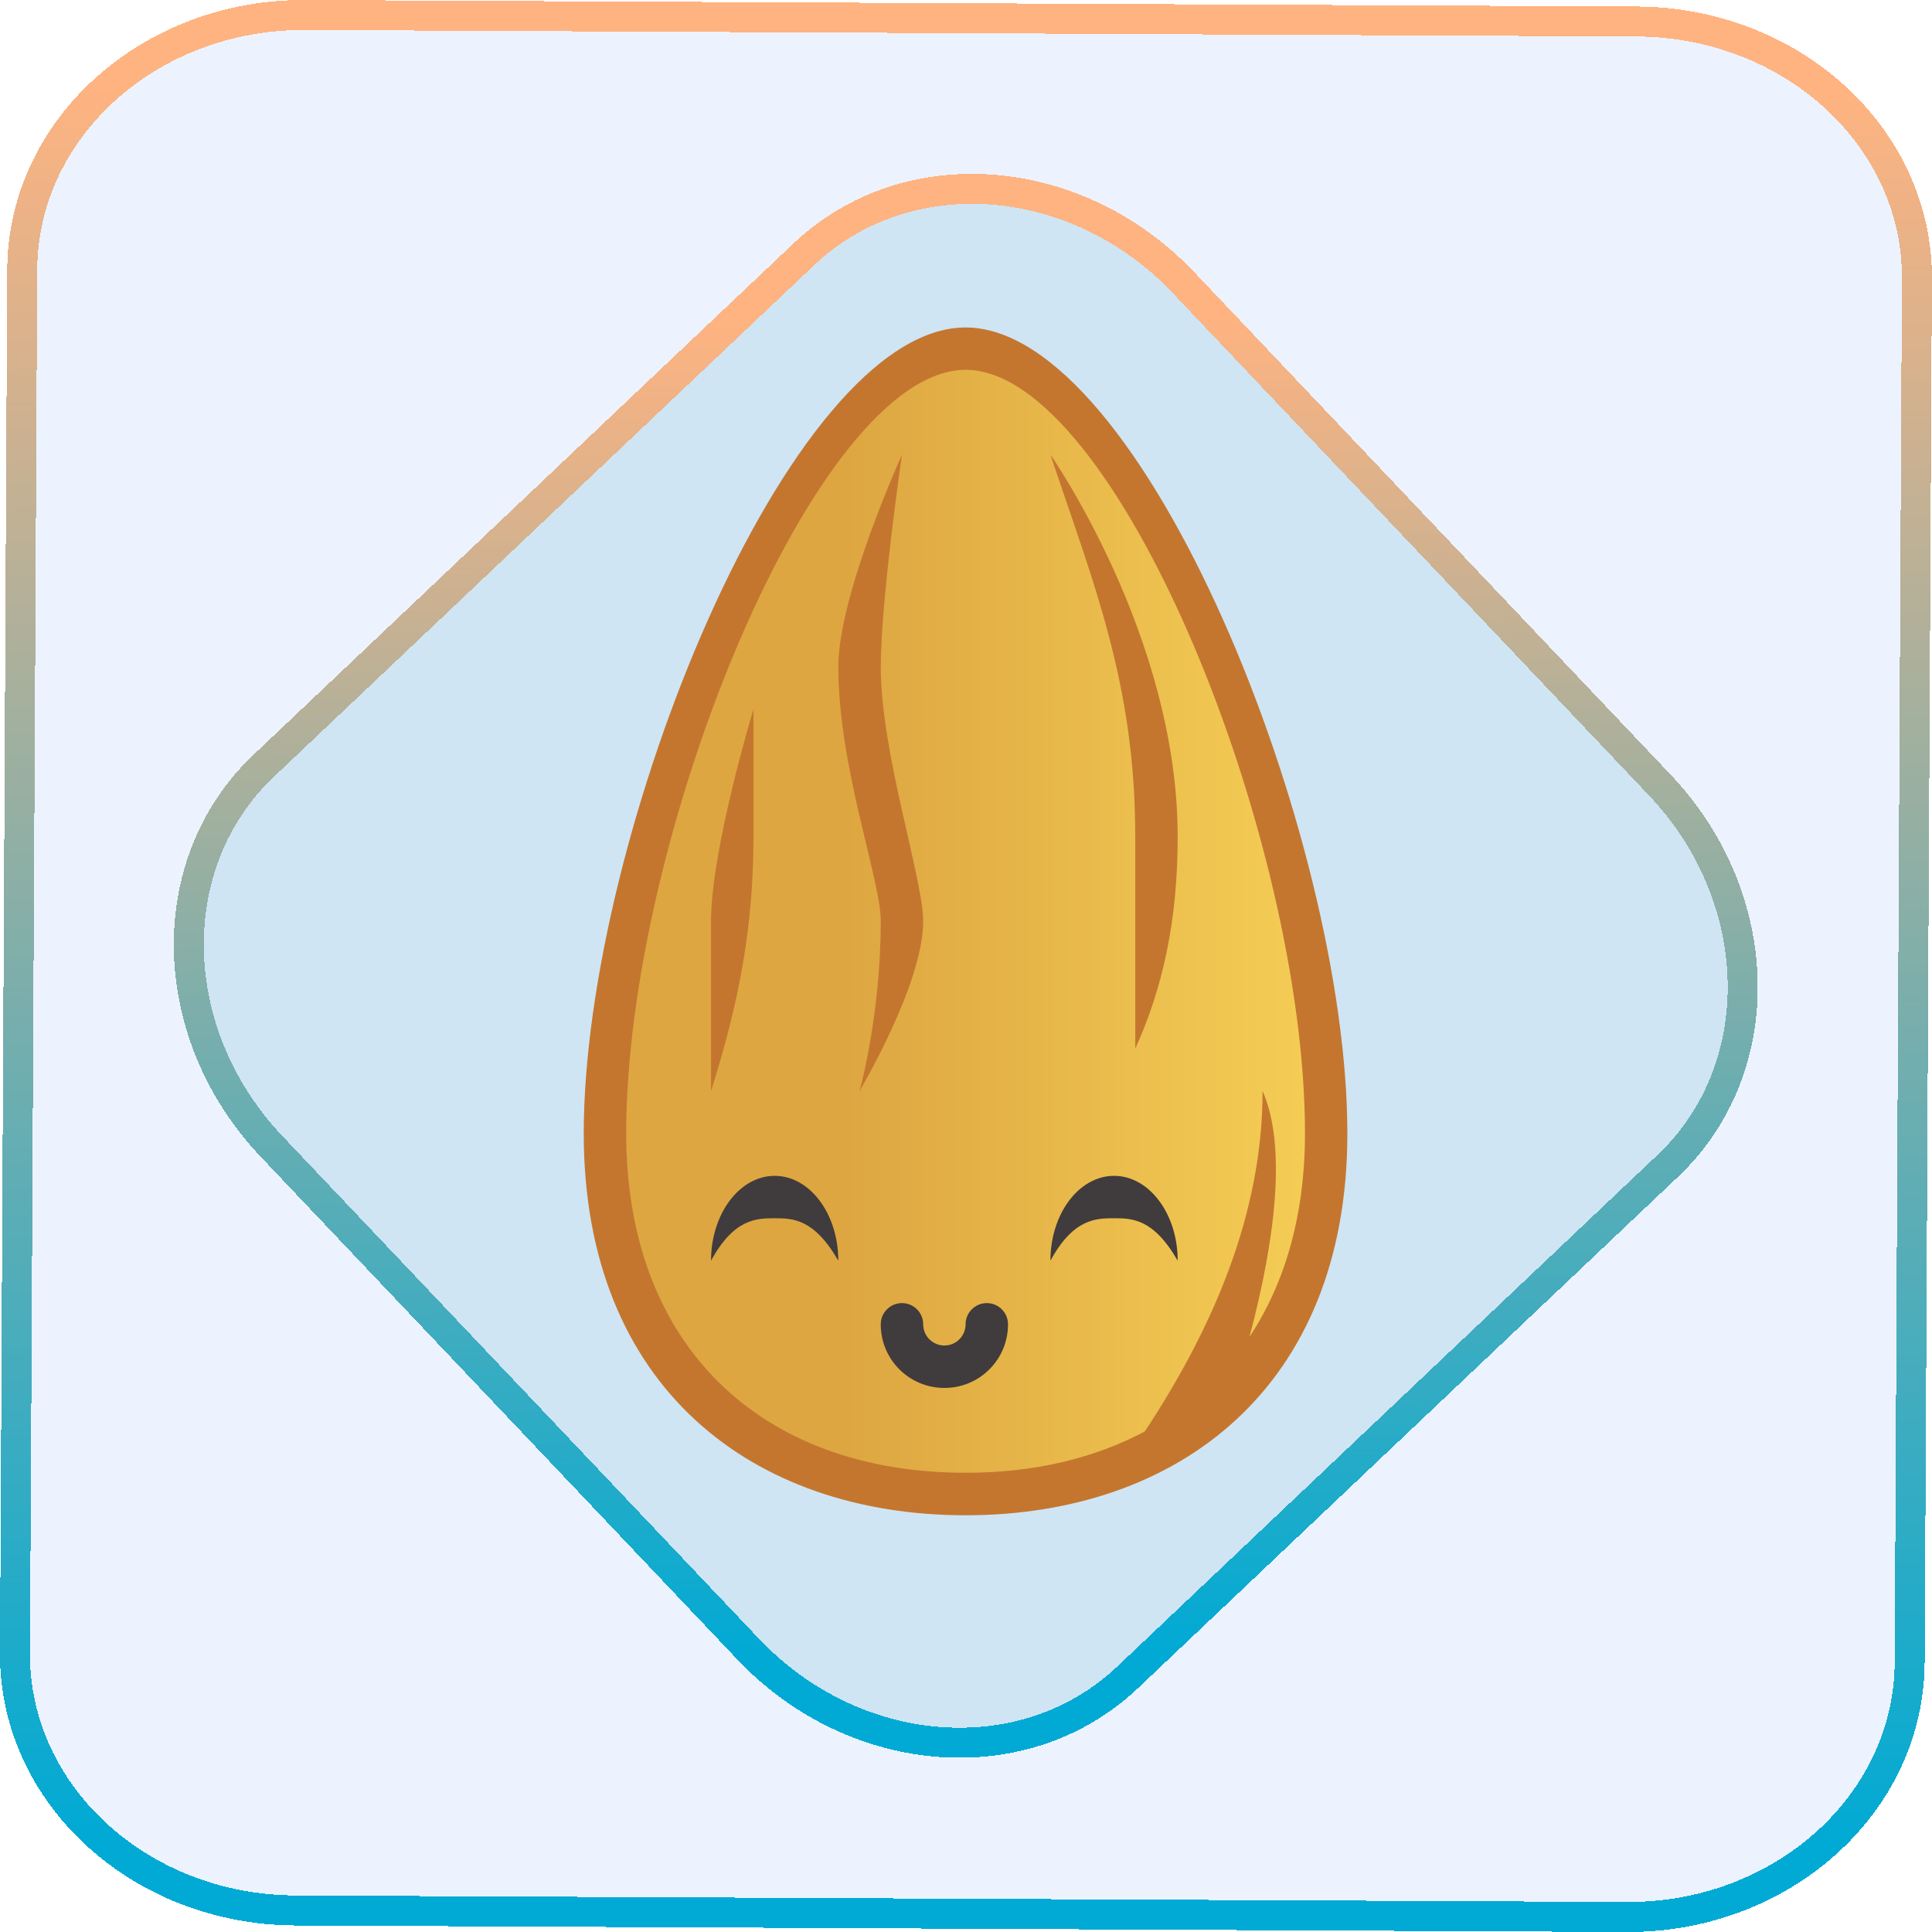
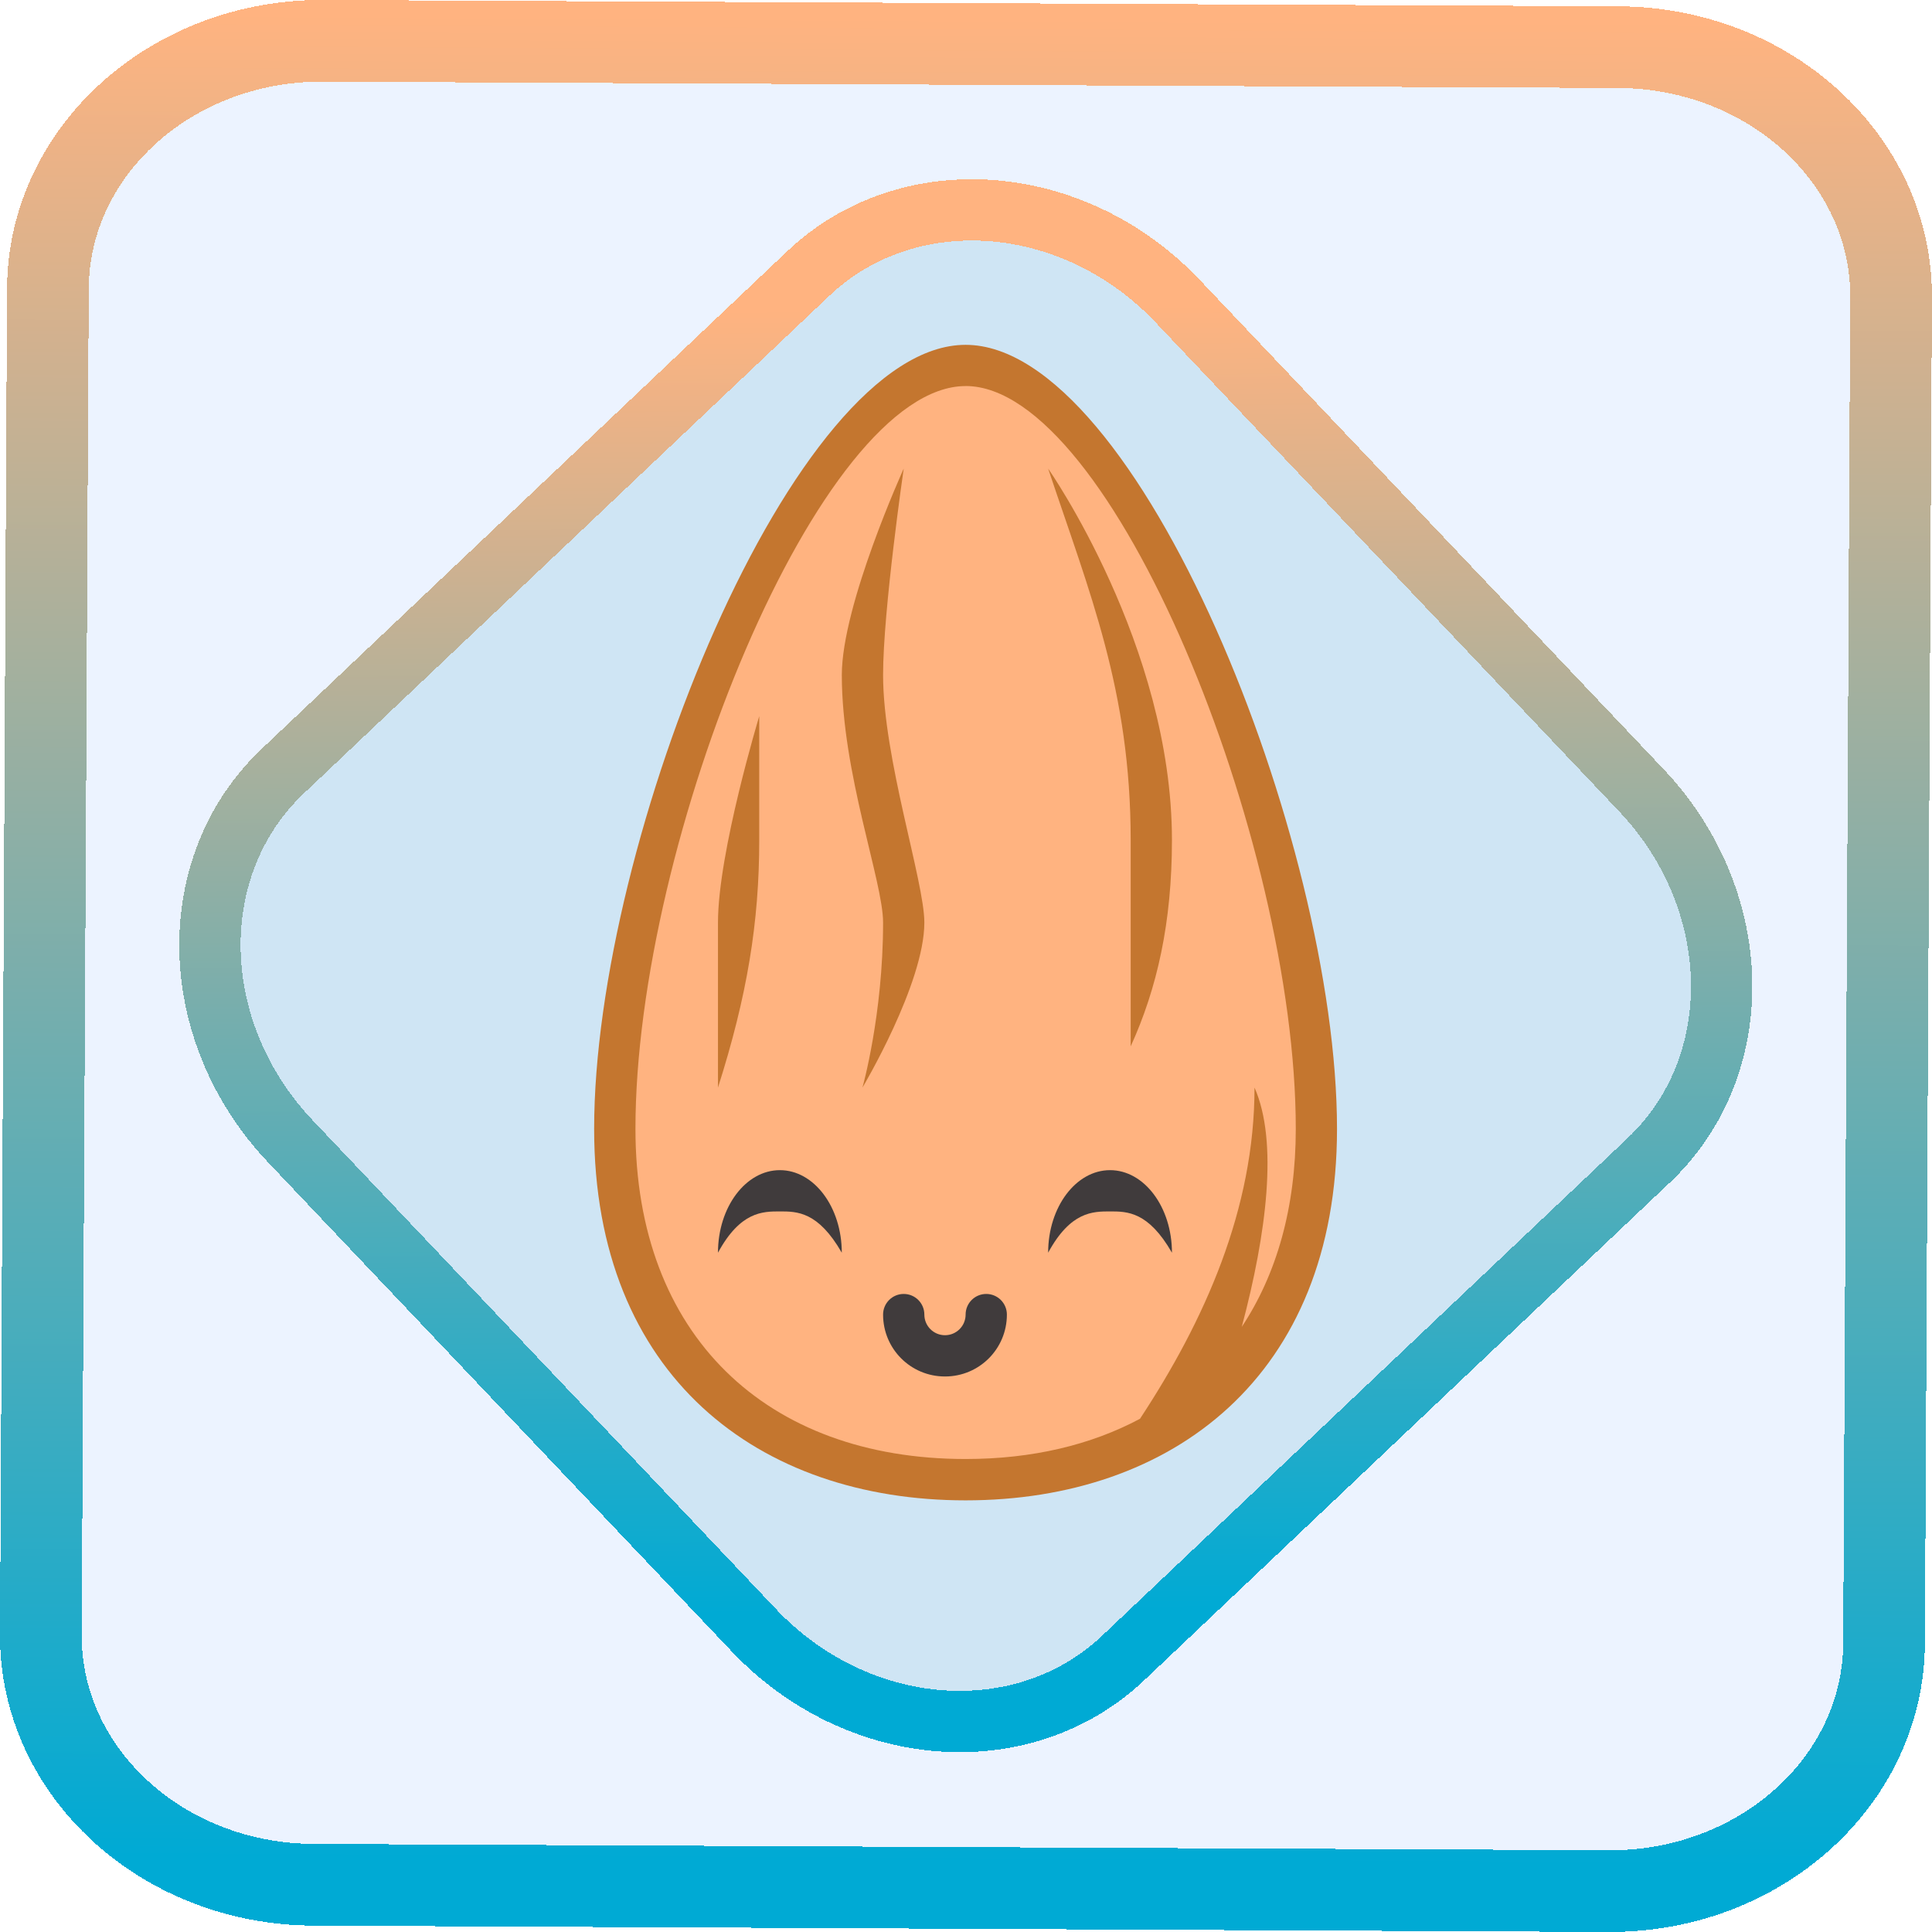
- <svg xmlns="http://www.w3.org/2000/svg" xmlns:xlink="http://www.w3.org/1999/xlink" width="46" height="46" version="1.1" viewBox="0 0 12.171 12.171" id="svg10">
+ <svg xmlns="http://www.w3.org/2000/svg" xmlns:xlink="http://www.w3.org/1999/xlink" width="47.286" height="47.286" version="1.1" viewBox="0 0 12.511 12.511" id="svg10">
+   <style id="style902" />
  <defs id="defs14">
    <linearGradient xlink:href="#b-2" id="linearGradient4189-3" x1="14.369" y1="22.522" x2="26.522" y2="22.522" gradientUnits="userSpaceOnUse" />
    <linearGradient x1="36" gradientUnits="userSpaceOnUse" x2="14" y2="12" y1="44" id="b-2">
      <stop style="stop-color:#bfc9c9;stop-opacity:1" stop-color="#536161" id="stop1579" />
      <stop style="stop-color:#fbfbfb;stop-opacity:1" stop-color="#f4f5f5" offset="1" id="stop1581" />
    </linearGradient>
    <linearGradient xlink:href="#b-2" id="linearGradient4428-5" gradientUnits="userSpaceOnUse" x1="31.586" y1="36.345" x2="1.203" y2="6.723" />
    <linearGradient id="paint4_linear_77:23-3-9" x1="5.771" y1="46.61" x2="7.051" y2="-11.516" gradientUnits="userSpaceOnUse" gradientTransform="matrix(9.2569799e-4,0.1889818,-0.1889822,9.9000636e-4,-2.922386,5.269137)">
      <stop stop-color="#E4F9FF" stop-opacity="0.1" id="stop43-6-1" offset="0" style="stop-color:#26cfff;stop-opacity:0.776;" />
      <stop offset="1" stop-color="#E4F9FF" stop-opacity="0.8" id="stop44-7-2" style="stop-color:#05c7ff;stop-opacity:0.8;" />
    </linearGradient>
    <linearGradient id="paint4_linear_77:23-3-0-0" x1="5.763" y1="44.747" x2="6.511" y2="-8.739" gradientUnits="userSpaceOnUse" gradientTransform="matrix(0.1371518,0.1299381,-0.1300172,0.1372267,1.784551,5.753016)">
      <stop stop-color="#E4F9FF" stop-opacity="0.1" id="stop43-6-9-6" offset="0" style="stop-color:#26cfff;stop-opacity:0.826;" />
      <stop offset="1" stop-color="#E4F9FF" stop-opacity="0.8" id="stop44-7-3-2" style="stop-color:#05c7ff;stop-opacity:0.8;" />
    </linearGradient>
    <clipPath clipPathUnits="userSpaceOnUse" id="clipPath24">
      <g id="g25">
        <rect width="16" height="16" id="rect24" x="0" y="0" />
      </g>
    </clipPath>
-     <linearGradient xlink:href="#linearGradient11" id="linearGradient13" x1="-43.819" y1="23.12" x2="-1.955" y2="23.12" gradientUnits="userSpaceOnUse" gradientTransform="scale(0.2645781)" />
-     <linearGradient id="linearGradient11">
-       <stop style="stop-color:#00aad4;stop-opacity:1" offset="0" id="stop4-3" />
-       <stop style="stop-color:#ffb380;stop-opacity:1" offset="1" id="stop11" />
-     </linearGradient>
    <linearGradient xlink:href="#linearGradient14" id="linearGradient15" x1="-9.685" y1="45.161" x2="11.988" y2="21.735" gradientUnits="userSpaceOnUse" gradientTransform="scale(0.2645781)" />
    <linearGradient id="linearGradient14">
      <stop style="stop-color:#00aad4;stop-opacity:1" offset="0" id="stop12" />
      <stop style="stop-color:#ffb380;stop-opacity:1" offset="1" id="stop13" />
    </linearGradient>
    <linearGradient xlink:href="#a-6-9-5" id="c-5-2-3" y1="506.8" y2="504.8" x2="0" gradientUnits="userSpaceOnUse" gradientTransform="matrix(0.2721062,0,0,0.258481,-103.7665,-127.9567)" />
    <linearGradient id="a-6-9-5" y1="543.8" y2="503.8" x2="0" gradientUnits="userSpaceOnUse" gradientTransform="matrix(1.125,0,0,1,-51.07,0)">
      <stop stop-color="#c6cdd1" id="stop2-2-1-6" />
      <stop offset="1" stop-color="#e0e5e7" id="stop4-9-2-2" />
    </linearGradient>
    <linearGradient xlink:href="#a-6-9-5" id="d-1-7-9" y1="508.8" y2="506.8" gradientUnits="userSpaceOnUse" x2="0" gradientTransform="matrix(0.2721062,0,0,0.258481,-103.7665,-127.9567)" />
    <linearGradient id="linearGradient2" y1="543.8" y2="503.8" x2="0" gradientUnits="userSpaceOnUse" gradientTransform="matrix(1.125,0,0,1,-51.07,0)">
      <stop stop-color="#c6cdd1" id="stop1" />
      <stop offset="1" stop-color="#e0e5e7" id="stop2" />
    </linearGradient>
    <linearGradient xlink:href="#a-6-9-5" id="e-2-0-2" y1="510.8" y2="508.8" gradientUnits="userSpaceOnUse" x2="0" gradientTransform="matrix(0.2721062,0,0,0.258481,-103.7665,-127.9567)" />
    <linearGradient id="linearGradient4" y1="543.8" y2="503.8" x2="0" gradientUnits="userSpaceOnUse" gradientTransform="matrix(1.125,0,0,1,-51.07,0)">
      <stop stop-color="#c6cdd1" id="stop3" />
      <stop offset="1" stop-color="#e0e5e7" id="stop4" />
    </linearGradient>
    <linearGradient xlink:href="#a-6-9-5" id="f-7-9-0" y1="512.8" y2="510.8" gradientUnits="userSpaceOnUse" x2="0" gradientTransform="matrix(0.2721062,0,0,0.258481,-103.7665,-127.9567)" />
    <linearGradient id="linearGradient6" y1="543.8" y2="503.8" x2="0" gradientUnits="userSpaceOnUse" gradientTransform="matrix(1.125,0,0,1,-51.07,0)">
      <stop stop-color="#c6cdd1" id="stop5" />
      <stop offset="1" stop-color="#e0e5e7" id="stop6" />
    </linearGradient>
    <linearGradient xlink:href="#a-6-9-5" id="g-0-3-9" y1="514.8" y2="512.8" gradientUnits="userSpaceOnUse" x2="0" gradientTransform="matrix(0.2721062,0,0,0.258481,-103.7665,-127.9567)" />
    <linearGradient id="linearGradient8" y1="543.8" y2="503.8" x2="0" gradientUnits="userSpaceOnUse" gradientTransform="matrix(1.125,0,0,1,-51.07,0)">
      <stop stop-color="#c6cdd1" id="stop7" />
      <stop offset="1" stop-color="#e0e5e7" id="stop8" />
    </linearGradient>
    <linearGradient xlink:href="#a-6-9-5" id="h-9-6-6" y1="516.8" y2="514.8" gradientUnits="userSpaceOnUse" x2="0" gradientTransform="matrix(0.2721062,0,0,0.258481,-103.7665,-127.9567)" />
    <linearGradient id="linearGradient10" y1="543.8" y2="503.8" x2="0" gradientUnits="userSpaceOnUse" gradientTransform="matrix(1.125,0,0,1,-51.07,0)">
      <stop stop-color="#c6cdd1" id="stop9" />
      <stop offset="1" stop-color="#e0e5e7" id="stop10" />
    </linearGradient>
    <linearGradient xlink:href="#a-6-9-5" id="i-3-0-6" y1="518.8" y2="516.8" gradientUnits="userSpaceOnUse" x2="0" gradientTransform="matrix(0.2721062,0,0,0.258481,-103.7665,-127.9567)" />
    <linearGradient id="linearGradient16" y1="543.8" y2="503.8" x2="0" gradientUnits="userSpaceOnUse" gradientTransform="matrix(1.125,0,0,1,-51.07,0)">
      <stop stop-color="#c6cdd1" id="stop14" />
      <stop offset="1" stop-color="#e0e5e7" id="stop15" />
    </linearGradient>
    <linearGradient xlink:href="#a-6-9-5" id="j-6-6-1" y1="520.8" y2="518.8" gradientUnits="userSpaceOnUse" x2="0" gradientTransform="matrix(0.2721062,0,0,0.258481,-103.7665,-127.9567)" />
    <linearGradient id="linearGradient17" y1="543.8" y2="503.8" x2="0" gradientUnits="userSpaceOnUse" gradientTransform="matrix(1.125,0,0,1,-51.07,0)">
      <stop stop-color="#c6cdd1" id="stop16" />
      <stop offset="1" stop-color="#e0e5e7" id="stop17" />
    </linearGradient>
    <linearGradient xlink:href="#a-6-9-5" id="k-0-2-9" y1="523.8" y2="520.8" gradientUnits="userSpaceOnUse" x2="0" gradientTransform="matrix(0.2721062,0,0,0.258481,-103.7665,-127.9567)" />
    <linearGradient id="linearGradient19" y1="543.8" y2="503.8" x2="0" gradientUnits="userSpaceOnUse" gradientTransform="matrix(1.125,0,0,1,-51.07,0)">
      <stop stop-color="#c6cdd1" id="stop18" />
      <stop offset="1" stop-color="#e0e5e7" id="stop19" />
    </linearGradient>
    <linearGradient xlink:href="#a-6-9-5" id="l-6-6-0" y1="33" y2="25" x2="0" gradientUnits="userSpaceOnUse" gradientTransform="matrix(0.2721062,0,0,0.258481,0.8774007,1.232128)" />
    <linearGradient id="linearGradient21" y1="543.8" y2="503.8" x2="0" gradientUnits="userSpaceOnUse" gradientTransform="matrix(1.125,0,0,1,-51.07,0)">
      <stop stop-color="#c6cdd1" id="stop20" />
      <stop offset="1" stop-color="#e0e5e7" id="stop21" />
    </linearGradient>
-     <linearGradient xlink:href="#a-7" id="d-36" x1="26.176" x2="42.176" y1="32.806" y2="32.806" gradientUnits="userSpaceOnUse" gradientTransform="matrix(1.010078,0,0,1.010064,-1.087842,1.350035)" />
+     <linearGradient xlink:href="#a-7" id="d-36" x1="26.176" x2="42.176" y1="32.806" y2="32.806" gradientUnits="userSpaceOnUse" gradientTransform="matrix(1.010078,0,0,1.010064,-1.730695,0.7071846)" />
    <linearGradient id="a-7">
      <stop offset="0" stop-color="#dda641" id="stop2-5" />
      <stop offset="1" stop-color="#ffdf5e" id="stop4-3-3" />
    </linearGradient>
+     <linearGradient xlink:href="#linearGradient14" id="linearGradient910" x1="-12.026" y1="6.117" x2="-0.085" y2="6.117" gradientUnits="userSpaceOnUse" />
  </defs>
-   <rect x="-12.026" y="0.149" width="11.941" height="11.936" rx="1.612" stroke="url(#paint4_linear_77:23)" shape-rendering="crispEdges" id="rect5-6-7-3" ry="1.774" transform="matrix(0.00523883,-0.9999863,0.999988,0.00489859,0,0)" style="fill:#80b3ff;fill-opacity:0.15;stroke:url(#linearGradient13);stroke-width:0.189;stroke-opacity:1" />
-   <rect x="-3.727" y="4.645" width="7.913" height="7.912" rx="1.612" shape-rendering="crispEdges" id="rect5-6-6-6-6" style="fill:#0088aa;fill-opacity:0.122;stroke:url(#linearGradient15);stroke-width:0.189;stroke-opacity:1" ry="1.774" transform="matrix(0.7261265,-0.6875611,0.6879775,0.725732,0,0)" />
-   <g id="g2" style="isolation:isolate" transform="matrix(0.2645781,0,0,0.2645781,-1.381347,-1.660186)">
+   <rect x="-12.195" y="0.32" width="11.941" height="11.936" rx="1.612" shape-rendering="crispEdges" id="rect5-6-7-3" ry="1.774" transform="matrix(0.00523883,-0.9999863,0.999988,0.00489859,0,0)" style="fill:#80b3ff;fill-opacity:0.15;stroke:url(#linearGradient910);stroke-width:0.529;stroke-miterlimit:4;stroke-dasharray:none;stroke-opacity:1" />
+   <rect x="-3.72" y="4.885" width="7.913" height="7.912" rx="1.612" shape-rendering="crispEdges" id="rect5-6-6-6-6" style="fill:#0088aa;fill-opacity:0.122;stroke:url(#linearGradient15);stroke-width:0.397;stroke-opacity:1;stroke-miterlimit:4;stroke-dasharray:none" ry="1.774" transform="matrix(0.7261265,-0.6875611,0.6879775,0.725732,0,0)" />
+   <g id="g2" style="isolation:isolate" transform="matrix(0.2645781,0,0,0.2645781,-1.211262,-1.490102)">
    <path fill="#c4762f" d="m 37.302,33.263 c 0,6.06 -4.04,9.091 -9.091,9.091 -5.05,0 -9.091,-3.03 -9.091,-9.091 0,-7.07 4.877,-19.191 9.091,-19.191 4.214,0 9.091,12.121 9.091,19.191 z" style="stroke-width:1.01;paint-order:normal" id="path24" />
-     <path fill="url(#d)" d="m 28.212,15.081 c -3.567,0 -8.081,11.111 -8.081,18.181 0,5.05 3.204,8.08 8.081,8.08 1.63,0 3.068,-0.344 4.268,-0.985 1.586,-2.408 2.803,-5.135 2.803,-8.106 0.58,1.316 0.301,3.549 -0.312,5.857 0.851,-1.284 1.322,-2.917 1.322,-4.847 0,-7.07 -4.514,-18.181 -8.081,-18.181 z m -1.515,2.02 c 0,0 -0.505,3.468 -0.505,5.05 0,2.048 1.01,5.05 1.01,6.06 0,1.499 -1.515,4.04 -1.515,4.04 0,0 0.505,-1.784 0.505,-4.04 0,-1.01 -1.01,-3.646 -1.01,-6.06 0,-1.717 1.515,-5.05 1.515,-5.05 z m 3.535,0 c 0,0 3.03,4.328 3.03,9.091 0,2.02 -0.362,3.629 -1.01,5.05 v -5.05 c 0,-3.661 -1.01,-6.06 -2.02,-9.091 z m -7.071,6.06 v 3.03 c 0,2.02 -0.296,3.815 -1.01,6.06 V 28.211 c 0,-1.717 1.01,-5.05 1.01,-5.05 z" style="fill:url(#d-36);stroke-width:1.01;paint-order:normal" id="path26" />
+     <path d="m 28.212,15.081 c -3.567,0 -8.081,11.111 -8.081,18.181 0,5.05 3.204,8.08 8.081,8.08 1.63,0 3.068,-0.344 4.268,-0.985 1.586,-2.408 2.803,-5.135 2.803,-8.106 0.58,1.316 0.301,3.549 -0.312,5.857 0.851,-1.284 1.322,-2.917 1.322,-4.847 0,-7.07 -4.514,-18.181 -8.081,-18.181 z m -1.515,2.02 c 0,0 -0.505,3.468 -0.505,5.05 0,2.048 1.01,5.05 1.01,6.06 0,1.499 -1.515,4.04 -1.515,4.04 0,0 0.505,-1.784 0.505,-4.04 0,-1.01 -1.01,-3.646 -1.01,-6.06 0,-1.717 1.515,-5.05 1.515,-5.05 z m 3.535,0 c 0,0 3.03,4.328 3.03,9.091 0,2.02 -0.362,3.629 -1.01,5.05 v -5.05 c 0,-3.661 -1.01,-6.06 -2.02,-9.091 z m -7.071,6.06 v 3.03 c 0,2.02 -0.296,3.815 -1.01,6.06 V 28.211 c 0,-1.717 1.01,-5.05 1.01,-5.05 z" id="path26" style="fill:#ffb380" />
    <path fill="#403b3c" d="m 23.666,34.272 c -0.836,0 -1.515,0.904 -1.515,2.02 0.549,-1.01 1.096,-1.01 1.515,-1.01 0.419,0 0.935,0 1.515,1.01 0,-1.116 -0.679,-2.02 -1.515,-2.02 z m 8.081,0 c -0.836,0 -1.515,0.904 -1.515,2.02 0.549,-1.01 1.096,-1.01 1.515,-1.01 0.419,0 0.935,0 1.515,1.01 0,-1.116 -0.679,-2.02 -1.515,-2.02 z m -5.05,3.03 a 0.505,0.505 0 0 0 -0.505,0.505 c 0,0.839 0.676,1.515 1.515,1.515 0.839,0 1.515,-0.676 1.515,-1.515 a 0.505,0.505 0 0 0 -0.505,-0.505 0.505,0.505 0 0 0 -0.505,0.505 0.505,0.505 0 1 1 -1.01,0 0.505,0.505 0 0 0 -0.505,-0.505 z" style="stroke-width:1.01;paint-order:normal" id="path28" />
  </g>
</svg>
